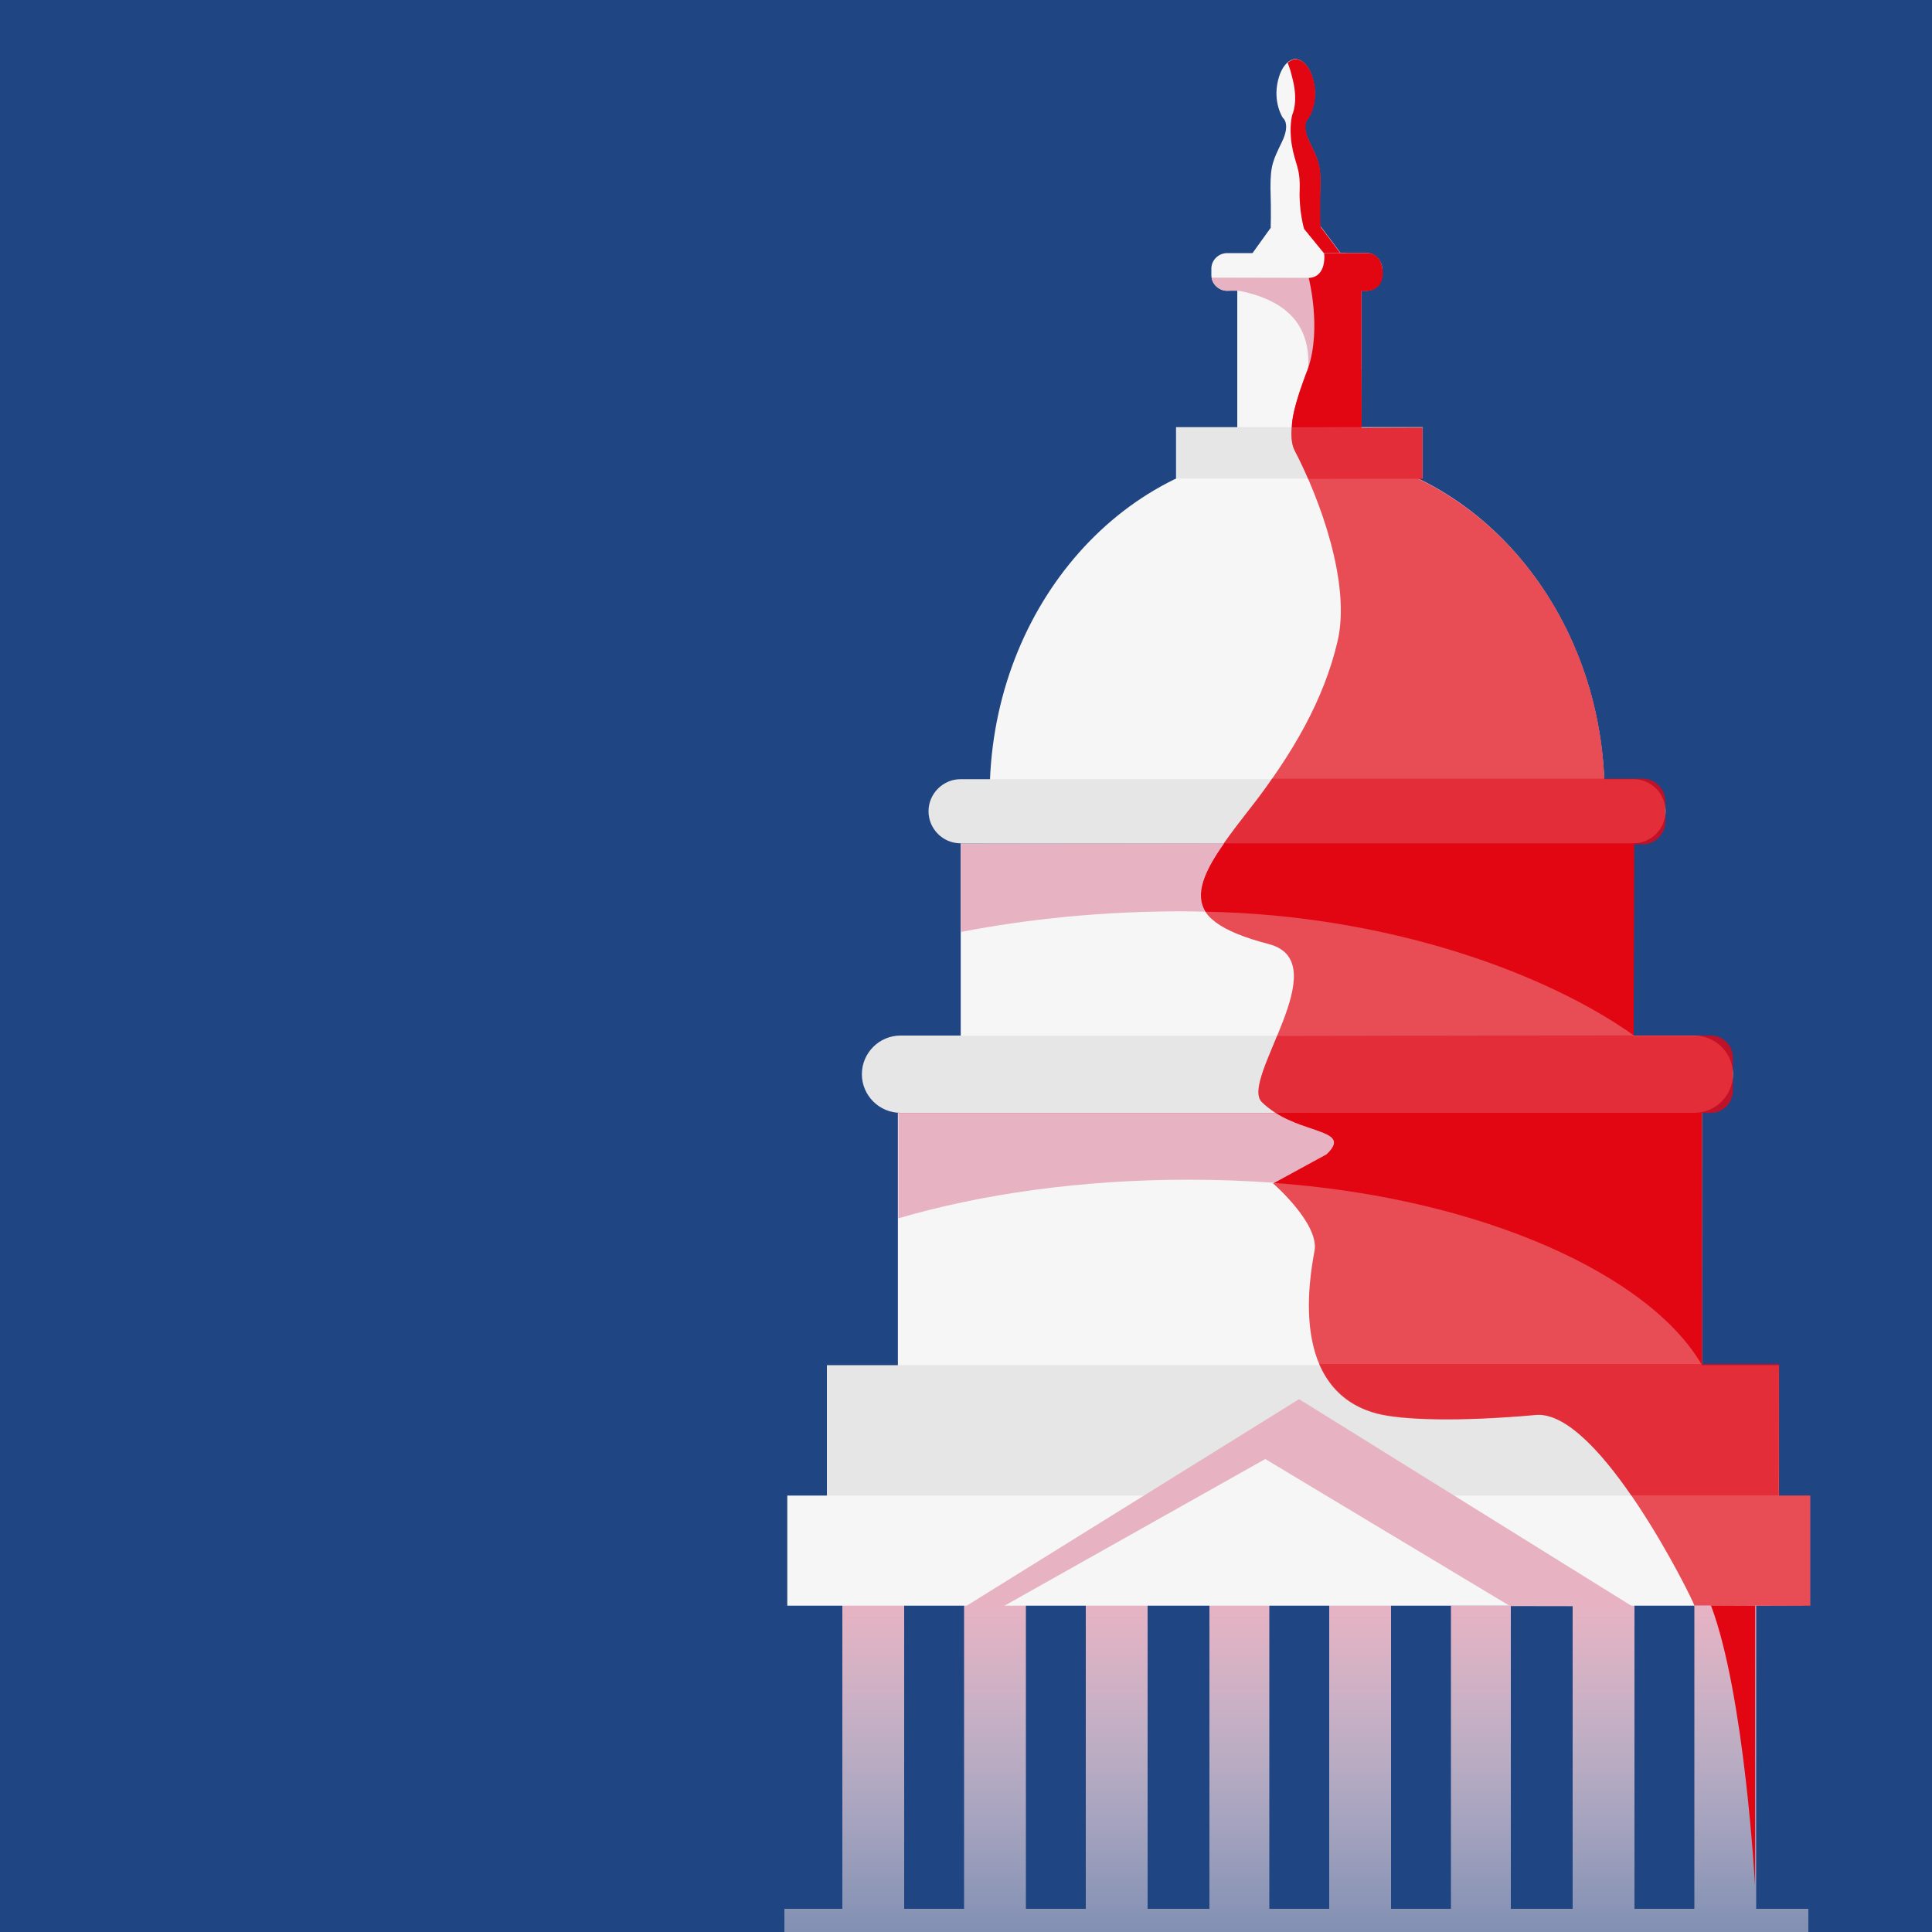
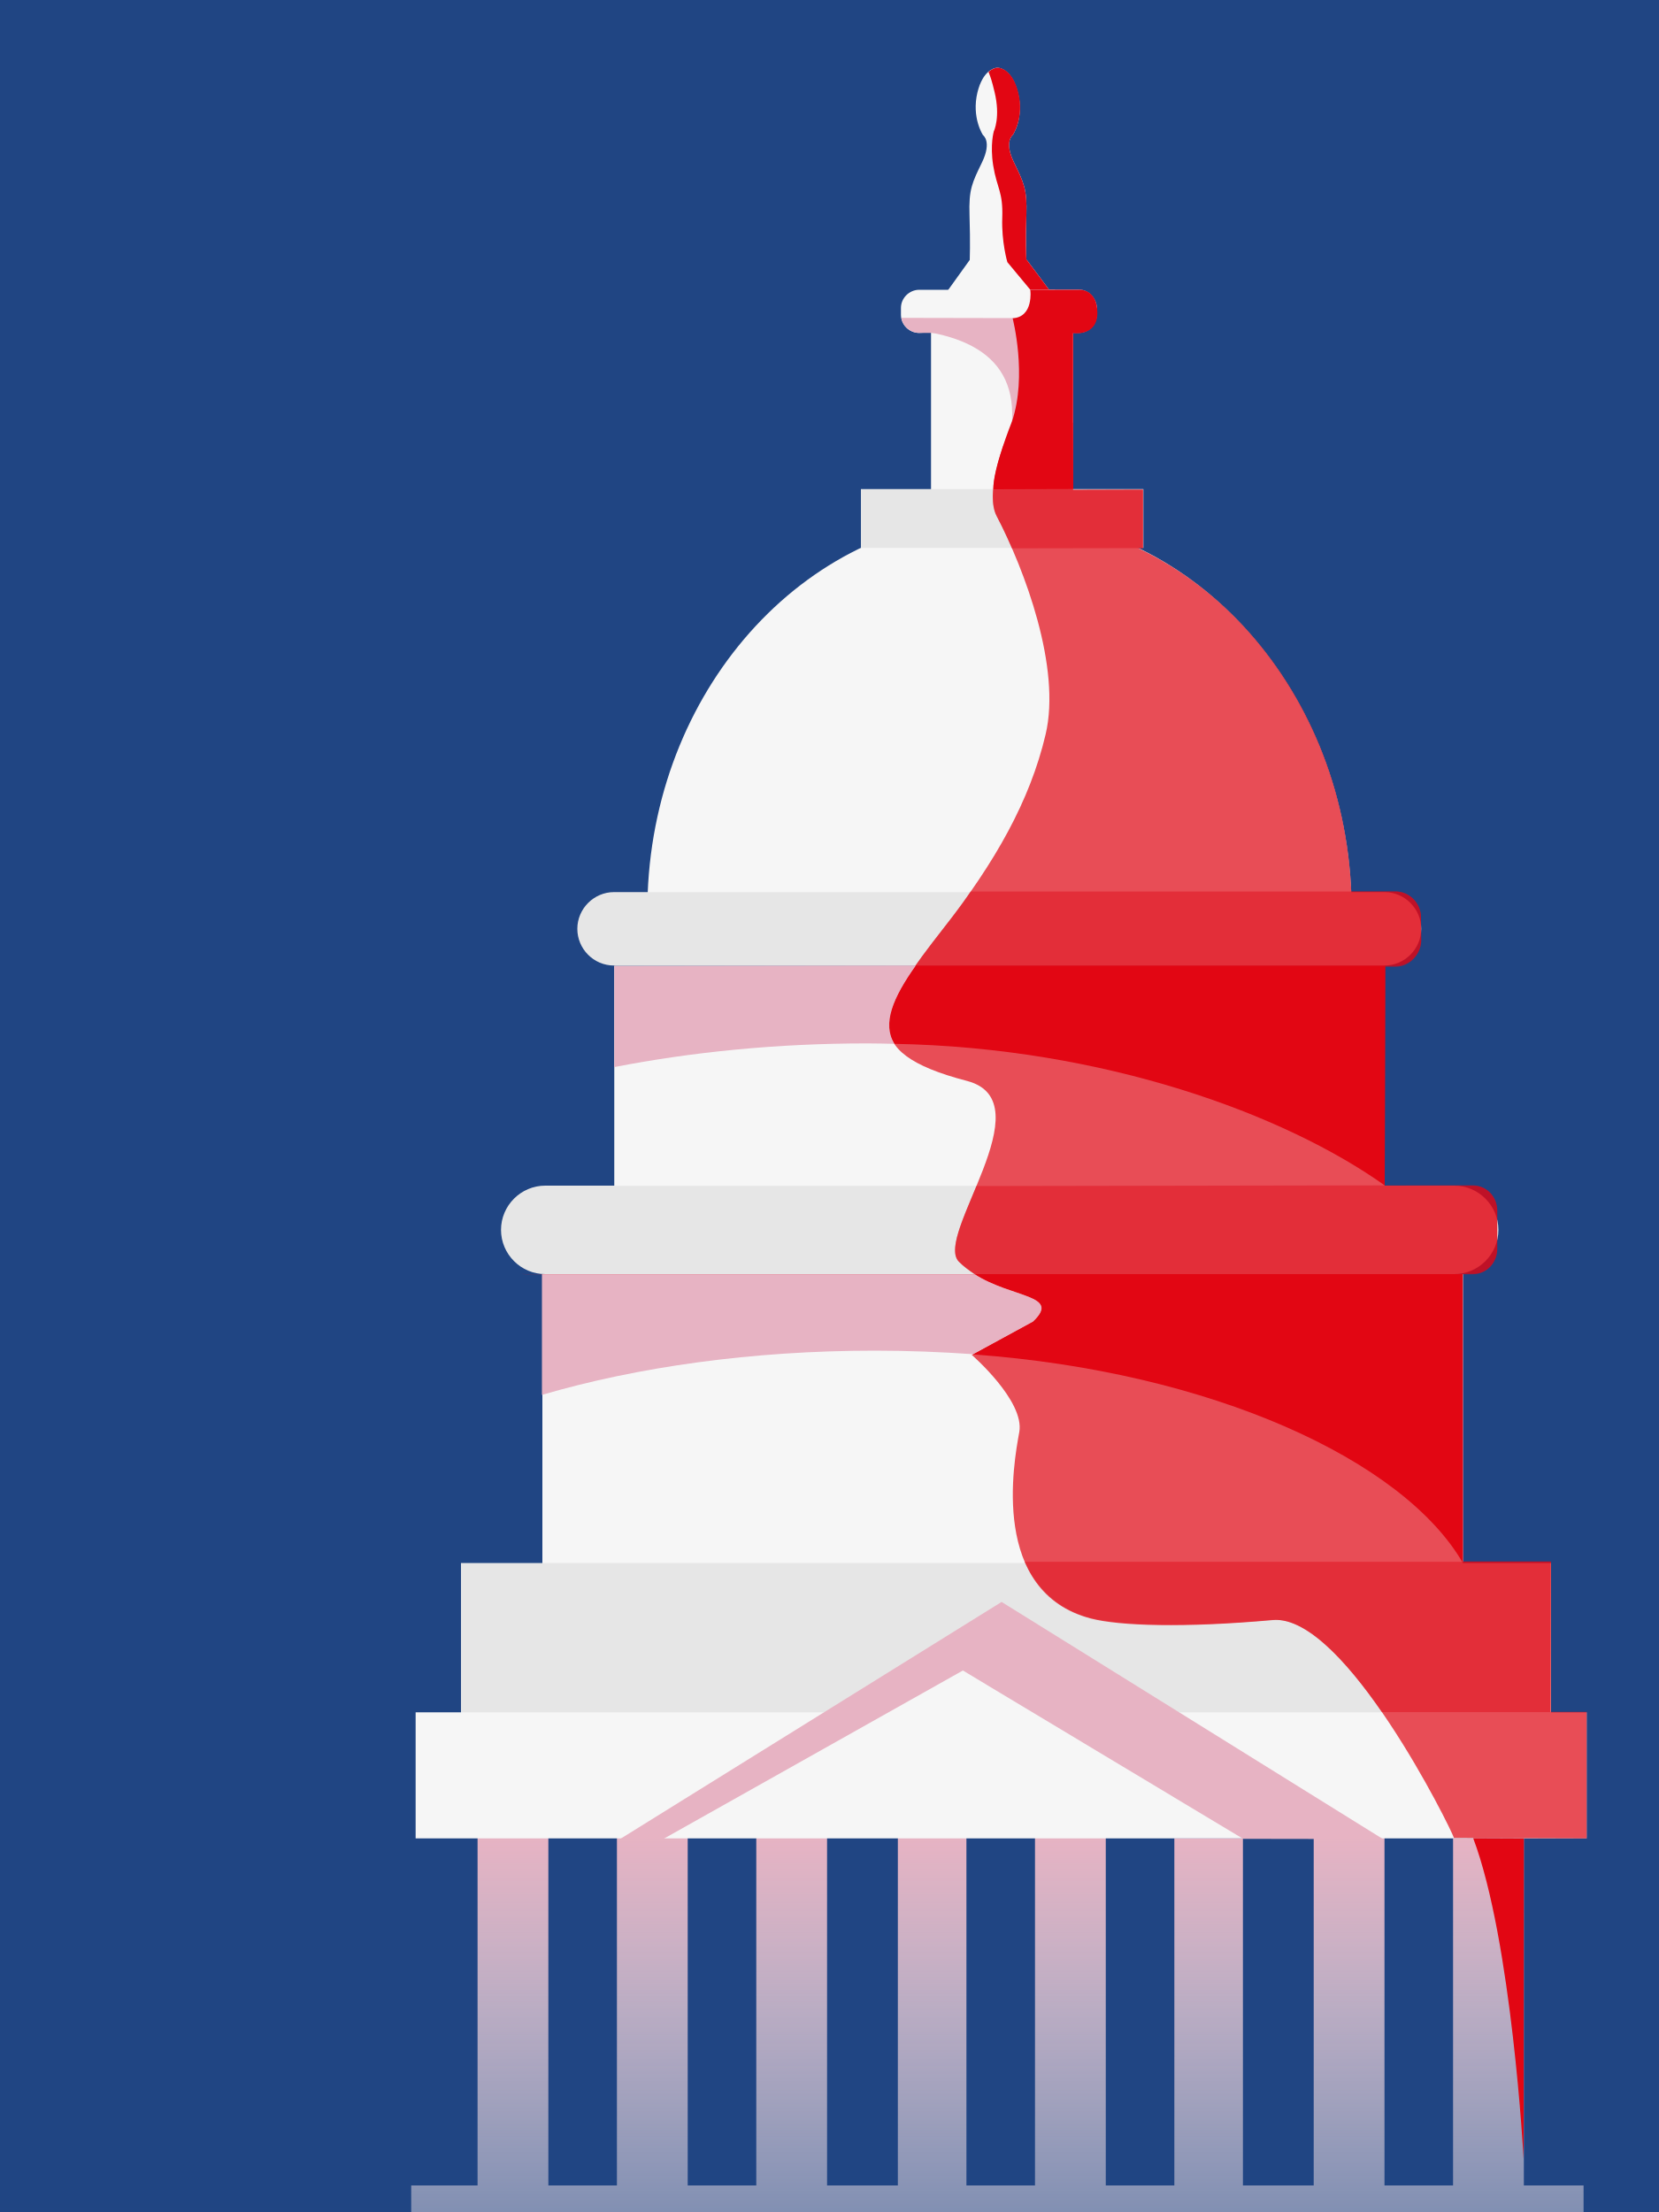
- <svg xmlns="http://www.w3.org/2000/svg" version="1.1" id="Layer_1" x="0px" y="0px" viewBox="0 0 1000 1000" style="enable-background:new 0 0 1000 1000;" xml:space="preserve">
+ <svg xmlns="http://www.w3.org/2000/svg" version="1.1" id="Layer_1" x="0px" y="0px" viewBox="0 0 750 1000" style="enable-background:new 0 0 750 1000;" xml:space="preserve">
  <style type="text/css">
	.st0{fill:#204583;}
	.st1{fill:url(#SVGID_1_);}
	.st2{fill:#F6F6F6;}
	.st3{fill:#E6E6E6;}
	.st4{fill:#E20613;}
	.st5{fill:#E7B3C3;}
- 	.st6{opacity:0.7;fill:#E20613;}
- 	.st7{opacity:0.4;fill:#E20613;}
+ 	.st6{opacity:0.7;fill:#E20613;enable-background:new    ;}
+ 	.st7{opacity:0.4;fill:#E20613;enable-background:new    ;}
	.st8{opacity:0.4;}
</style>
-   <rect x="-121.9" y="-77" class="st0" width="1154" height="1154" />
-   <linearGradient id="SVGID_1_" gradientUnits="userSpaceOnUse" x1="-124.083" y1="830" x2="-124.083" y2="1147.069" gradientTransform="matrix(-1 0 0 1 546.9172 0)">
+   <rect x="-48.1" class="st0" width="1000" height="1000" />
+   <linearGradient id="SVGID_1_" gradientUnits="userSpaceOnUse" x1="95.967" y1="170" x2="95.967" y2="-147.069" gradientTransform="matrix(-1 0 0 -1 546.9172 1000)">
    <stop offset="0" style="stop-color:#E7B3C3" />
    <stop offset="0.246" style="stop-color:#EDCED8;stop-opacity:0.754" />
    <stop offset="0.512" style="stop-color:#F2E4E8;stop-opacity:0.488" />
    <stop offset="0.768" style="stop-color:#F5F1F2;stop-opacity:0.232" />
    <stop offset="1" style="stop-color:#F6F6F6;stop-opacity:0" />
  </linearGradient>
-   <polygon class="st1" points="436,988 436,830 468,830 468,988 499,988 499,830 531,830 531,988 562,988 562,830 594,830 594,988   626,988 626,830 657,830 657,988 688,988 688,830 720,830 720,988 751,988 751,831 782,831 782,988 814,988 814,830 846,830   846,988 877,988 877,831 909,831 909,988 936,988 936,1045 406,1045 406,988 " />
-   <rect x="640.5" y="147.7" transform="matrix(-1 -4.490065e-11 4.490065e-11 -1 1345.213 368.9352)" class="st2" width="64.3" height="73.5" />
-   <path class="st2" d="M512.4,403.9c3.7-94.9,73.5-170.6,159-170.6s155.3,75.7,159,170.6H512.4z" />
-   <path class="st2" d="M635.2,131h61.4c-0.1,5.1-0.5,10.3-0.8,15.4c-23.9,2.5-60.6,4.1-60.6,4.1c-4.5,0-8.2-3.7-8.2-8.2v-3.1  C626.9,134.7,630.7,131,635.2,131z" />
-   <path class="st3" d="M497.2,436.5h348.3c9.1,0,16.6-7.5,16.6-16.6v0c0-9.1-7.5-16.6-16.6-16.6H497.2c-9.1,0-16.6,7.5-16.6,16.6v0  C480.6,429,488,436.5,497.2,436.5z" />
-   <path class="st3" d="M466.1,576H877c11,0,20-9,20-20v0c0-11-9-20-20-20H466.1c-11,0-20,9-20,20v0C446.1,567,455.1,576,466.1,576z" />
-   <rect x="497.3" y="436.5" transform="matrix(-1 -4.489576e-11 4.489576e-11 -1 1342.872 972.5934)" class="st2" width="348.3" height="99.5" />
-   <rect x="464.7" y="576" transform="matrix(-1 -4.489798e-11 4.489798e-11 -1 1345.641 1283.334)" class="st2" width="416.2" height="131.3" />
-   <rect x="608.7" y="221.2" transform="matrix(-1 -4.489088e-11 4.489088e-11 -1 1345.107 468.8933)" class="st3" width="127.7" height="26.6" />
-   <path class="st2" d="M663.6,73.3C668.1,63.9,664,61,664,61s-5.3-7.9-2.5-19.4c2.4-9.7,7.4-11,8.9-11.1v0c0,0,0.1,0,0.2,0  c0.1,0,0.2,0,0.2,0l0,0c1.5,0.2,6.5,1.5,8.9,11.1c2.9,11.5-2.5,19.4-2.5,19.4s-4.1,2.9,0.4,12.2s6.1,12.2,5.7,24.1  c-0.4,12.6,0,20.5,0,20.5l-11.9,0.1l0,0.3l-13.7-0.5c0,0,0.3-7.8-0.1-20.3C657.5,85.5,659.1,82.6,663.6,73.3z" />
-   <polygon class="st2" points="683.8,117.5 694.2,131.4 647.8,131.7 658,117.5 " />
-   <path class="st4" d="M675,118.5c0,0-2.7-9.1-2.3-20.1c0.4-11.9-2.4-13.1-4.1-23.6c-1.5-9.5,0.3-15.5,0.3-15.5s3.1-6.3,0.3-17.8  c-1.3-5.3-1.5-5.8-2.7-9c1.7-1.5,3.3-1.9,4.1-1.9v0c0,0,0.1,0,0.2,0c0.1,0,0.2,0,0.2,0l0,0c1.5,0.2,6.5,1.5,8.9,11.1  c2.9,11.5-2.5,19.4-2.5,19.4s-4.1,2.9,0.4,12.2s6.1,12.2,5.7,24.1c-0.4,11-0.1,18.5,0,20.2h0.2l10.4,13.9l-8.4,0.1L675,118.5z" />
-   <path class="st5" d="M677.4,143.8c4.5,0,8.2-4.1,8.2-9.2v-1.2c0-0.9-0.1-1.7-0.3-2.5h22.1c4.5,0,8.2,4.1,8.2,9.2v1.2  c0,5.1-3.7,9.2-8.2,9.2H635c-3.7,0-7.4-3-7.9-6.8L677.4,143.8z" />
-   <path class="st5" d="M640.3,150.3h64.5l0,70.9l-35.9,0.1C687.4,177.4,673.7,156.6,640.3,150.3z" />
-   <polygon class="st3" points="428,775.4 615.8,775.4 655,753.3 689.7,775.4 920.8,775.4 920.8,706.6 428,706.6 " />
-   <polygon class="st2" points="407.5,831.1 936.9,831.1 936.9,774.1 695.1,774.1 655.8,753.3 612,774.1 407.5,774.1 " />
-   <polygon class="st5" points="654.9,755.2 519.4,831.4 499.9,831.4 672.4,724.2 844.8,831.4 781.6,831.3 " />
-   <path class="st6" d="M795.1,732.4c-40.2,3.6-69.3,2.7-82.4-0.7c-45.5-12-34.9-70.3-32.3-84.3c2.5-14.1-21.5-34.9-21.5-34.9l27.7-15  c15-14.1-16.8-10.3-33.5-27.1c-11.5-11.6,39.3-72.2,3.8-81.7c-51.7-13.4-39.6-32.1-10.8-69c23.4-30,39.1-57.6,46.2-87.7  c7.1-30.1-9.4-74.3-22.2-98.8c-5-9.6,2.6-30.8,3.7-33.2c1.3-3,2.5-5.9,3.2-8.9h27.6l0.1,30.4l31.6-0.1l0,26.5l-2.2-0.1  c54.5,26.2,93.3,85.3,96.3,155.3h20c6.3,0,11.5,5.3,11.5,11.7l0.1,10.4c0,6.3-5.2,11.9-11.5,11.9h-4.7l-0.3,99h40  c6.3,0,11.4,5.1,11.4,11.4v17c0,6.3-5.1,11.5-11.4,11.5H881v130h39.8l-0.1,68H937l0,57.2l-60-0.2  C875.7,826.8,827.6,729.5,795.1,732.4z" />
-   <path class="st4" d="M908.5,831.1L908.4,976c0,0-5.3-98.6-22.8-145L908.5,831.1z" />
-   <path class="st4" d="M704.7,190.5l0-39.9c0,0,11,1.7,11-9.2c-0.1-11.1-8.3-10.4-8.3-10.4h-22c0,0,1.6,12.4-8,12.9  c0,0,6.7,25.9-0.3,46.6c0,0-8.8,21.8-8.4,30.7l36.1-0.1" />
+   <polygon class="st1" points="215.9,988 215.9,830 247.9,830 247.9,988 278.9,988 278.9,830 310.9,830 310.9,988 341.9,988   341.9,830 373.9,830 373.9,988 405.9,988 405.9,830 436.9,830 436.9,988 467.9,988 467.9,830 499.9,830 499.9,988 530.9,988   530.9,831 561.9,831 561.9,988 593.9,988 593.9,830 625.9,830 625.9,988 656.9,988 656.9,831 688.9,831 688.9,988 715.9,988   715.9,1045 185.9,1045 185.9,988 " />
+   <rect x="420.9" y="147.7" class="st2" width="64.3" height="73.5" />
+   <path class="st2" d="M292.8,403.9c3.7-94.9,73.5-170.6,159-170.6S607.2,309,610.9,403.9H292.8z" />
+   <path class="st2" d="M415.6,131h61.3c-0.1,5.1-0.5,10.3-0.8,15.4c-23.9,2.5-60.6,4.1-60.6,4.1c-4.5,0-8.2-3.7-8.2-8.2v-3.1  C407.3,134.7,411.1,131,415.6,131z" />
+   <path class="st3" d="M277.6,436.5h348.3c9.1,0,16.6-7.5,16.6-16.6l0,0c0-9.1-7.5-16.6-16.6-16.6H277.6c-9.1,0-16.6,7.5-16.6,16.6  l0,0C261,429,268.4,436.5,277.6,436.5z" />
+   <path class="st3" d="M246.5,576h410.9c11,0,20-9,20-20l0,0c0-11-9-20-20-20H246.5c-11,0-20,9-20,20l0,0  C226.5,567,235.5,576,246.5,576z" />
+   <rect x="277.7" y="436.6" class="st2" width="348.3" height="99.5" />
+   <rect x="245.2" y="576" class="st2" width="416.2" height="131.3" />
+   <rect x="389.2" y="221.1" class="st3" width="127.7" height="26.6" />
+   <path class="st2" d="M444,73.3c4.5-9.4,0.4-12.2,0.4-12.2s-5.3-7.9-2.5-19.4c2.4-9.7,7.4-11,8.9-11.1l0,0c0,0,0.1,0,0.2,0  c0.1,0,0.2,0,0.2,0l0,0c1.5,0.2,6.5,1.5,8.9,11.1c3.1,11.4-2.2,19.3-2.2,19.3s-4.1,2.9,0.4,12.2c4.5,9.4,6.1,12.2,5.7,24.1  c-0.4,12.6,0,20.5,0,20.5l-11.9,0.1v0.3l-13.7-0.5c0,0,0.3-7.8-0.1-20.3C437.9,85.5,439.5,82.6,444,73.3z" />
+   <polygon class="st2" points="464.2,117.5 474.6,131.4 428.2,131.7 438.4,117.5 " />
+   <path class="st4" d="M455.4,118.5c0,0-2.7-9.1-2.3-20.1c0.4-11.9-2.4-13.1-4.1-23.6c-1.5-9.5,0.3-15.5,0.3-15.5s3.1-6.3,0.3-17.8  c-1.3-5.3-1.5-5.8-2.7-9c1.7-1.5,3.3-1.9,4.1-1.9l0,0c0,0,0.1,0,0.2,0c0.1,0,0.2,0,0.2,0l0,0c1.5,0.2,6.5,1.5,8.9,11.1  c2.9,11.4-2.4,19.3-2.4,19.3s-4.1,2.9,0.4,12.2c4.5,9.4,6.1,12.2,5.7,24.1c-0.4,11-0.1,18.5,0,20.2h0.2l10.4,13.9l-8.4,0.1  L455.4,118.5z" />
+   <path class="st5" d="M457.8,143.8c4.5,0,8.2-4.1,8.2-9.2v-1.2c0-0.9-0.1-1.7-0.3-2.5h22.1c4.5,0,8.2,4.1,8.2,9.2v1.2  c0,5.1-3.7,9.2-8.2,9.2h-72.4c-3.7,0-7.4-3-7.9-6.8L457.8,143.8z" />
+   <path class="st5" d="M420.7,150.3h64.5v70.9l-35.9,0.1C467.8,177.4,454.1,156.6,420.7,150.3z" />
+   <polygon class="st3" points="208.4,775.4 396.2,775.4 435.4,753.3 470.1,775.4 701.2,775.4 701.2,706.6 208.4,706.6 " />
+   <polygon class="st2" points="187.9,831.1 717.3,831.1 717.3,774.1 475.5,774.1 436.2,753.3 392.4,774.1 187.9,774.1 " />
+   <polygon class="st5" points="435.3,755.2 299.8,831.4 280.3,831.4 452.8,724.2 625.2,831.4 562,831.3 " />
+   <path class="st6" d="M575.5,732.4c-40.2,3.6-69.3,2.7-82.4-0.7c-45.5-12-34.9-70.3-32.3-84.3c2.5-14.1-21.5-34.9-21.5-34.9l27.7-15  c15-14.1-16.8-10.3-33.5-27.1c-11.5-11.6,39.3-72.2,3.8-81.7c-51.7-13.4-39.6-32.1-10.8-69c23.4-30,39.1-57.6,46.2-87.7  c7.1-30.1-9.4-74.3-22.2-98.8c-5-9.6,2.6-30.8,3.7-33.2c1.3-3,2.5-5.9,3.2-8.9H485l0.1,30.4l31.6-0.1v26.5l-2.2-0.1  c54.6,26,93.4,85.2,96.4,155.2h20c6.3,0,11.5,5.3,11.5,11.7l0.1,10.4c0,6.3-5.2,11.9-11.5,11.9h-4.7l-0.3,99h40  c6.3,0,10.9,5.1,10.9,11.4v17c0,6.3-4.6,11.5-10.9,11.5h-5.1v130h40.3l-0.1,68h16.2v57.2l-60-0.2C656.1,826.8,608,729.5,575.5,732.4  z" />
+   <path class="st4" d="M688.9,831.1L688.8,976c0,0-5.3-98.6-22.8-145L688.9,831.1z" />
+   <path class="st4" d="M485.1,190.5v-39.9c0,0,11,1.7,11-9.2c-0.1-11.1-8.3-10.4-8.3-10.4h-22c0,0,1.6,12.4-8,12.9  c0,0,6.7,25.9-0.3,46.6c0,0-8.8,21.8-8.4,30.7l36.1-0.1" />
  <g>
-     <path class="st4" d="M633.5,436.5l212.3,0l-0.2,99.4c-45.4-32.3-127.2-62.3-221.6-64C618.4,462.9,623.2,451.1,633.5,436.5z" />
+     <path class="st4" d="M413.9,436.5h212.3l-0.2,99.4c-45.4-32.3-127.2-62.3-221.6-64C398.8,462.9,403.6,451.1,413.9,436.5z" />
  </g>
-   <path class="st5" d="M633.6,436.5c-10.4,14.6-15.3,26.4-9.7,35.4c-4.1-0.1-8.3-0.2-12.4-0.2c-40.7,0-79.2,3.9-114.2,10.7l0-45.7  L633.6,436.5z" />
-   <path class="st5" d="M660.2,576c17,11,39.5,9.2,26.4,21.5l-27.1,14.7c-14.4-1-29.1-1.6-44.2-1.6c-55.6,0-107.3,7.4-150.3,20V576  H660.2z" />
+   <path class="st5" d="M414,436.5c-10.4,14.6-15.3,26.4-9.7,35.4c-4.1-0.1-8.3-0.2-12.4-0.2c-40.7,0-79.2,3.9-114.2,10.7v-45.7  L414,436.5z" />
+   <path class="st5" d="M440.6,576c17,11,39.5,9.2,26.4,21.5l-27.1,14.7c-14.4-1-29.3-1.6-44.4-1.6c-55.6,0-107.5,7.4-150.5,20V576  H440.6z" />
  <g>
-     <path class="st4" d="M686.6,597.5c13-12.3-9.4-10.5-26.4-21.5h220.7l0.1,130.7c-26.8-46.6-113.6-86.6-221.5-94.4L686.6,597.5z" />
+     <path class="st4" d="M467,597.5c13-12.3-9.4-10.5-26.4-21.5h220.7l0.1,130.7c-26.8-46.6-113.6-86.6-221.5-94.4L467,597.5z" />
  </g>
-   <path class="st7" d="M646,419.8c4.3-5.5,8.7-10.8,12.4-16.8h192c6.3,0,11.6,5.4,11.6,11.7l0.1,10.2c0,6.3-5.3,11.6-11.7,11.6  l-216.8,0C637.2,431,641.3,425.9,646,419.8z" />
-   <path class="st7" d="M457.2,576h202.9c-2.5-2-4.8-3.4-7-5.6c-5-5,1.6-18.8,7.9-34.2l224.4-0.4c6.3,0,11.6,5.2,11.6,11.6v17.1  c0,6.4-5.2,11.6-11.6,11.6H457.6c-0.9,0-1.7-0.1-2.5-0.2C455.8,575.9,456.5,576,457.2,576z" />
+   <path class="st7" d="M426.4,419.8c4.3-5.5,8.7-10.8,12.4-16.8h192c6.3,0,11.6,5.4,11.6,11.7l0.1,10.2c0,6.3-5.3,11.6-11.7,11.6H414  C417.6,431,421.7,425.9,426.4,419.8z" />
+   <path class="st7" d="M237.6,576h202.9c-2.5-2-4.8-3.4-7-5.6c-5-5,1.6-18.8,7.9-34.2l224.1-0.4c6.3,0,11.3,5.2,11.3,11.6v17.1  c0,6.4-4.7,11.6-11.1,11.6H238c-0.9,0-1.7-0.1-2.5-0.2C236.2,575.9,236.9,576,237.6,576z" />
  <g class="st8">
-     <path class="st4" d="M844.3,774c-15.8-23-34.3-43-49.7-41.7c-40.2,3.6-69.1,2.4-82.1-0.9c-15.6-4-24.7-14.4-29.7-25.4H921v68H844.3   z" />
+     <path class="st4" d="M624.7,774c-15.8-23-34.3-43-49.7-41.7c-40.2,3.6-69.1,2.4-82.1-0.9c-15.6-4-24.7-14.4-29.7-25.4h237.7v68   L624.7,774L624.7,774z" />
  </g>
-   <path class="st7" d="M668.6,221.3l67.8-0.1l0,26.6l-59.3,0.1c-2.3-5.4-4.6-10.3-6.9-14.6C668.6,230.1,668.2,225.9,668.6,221.3z" />
+   <path class="st7" d="M449,221.3l67.8-0.1v26.6l-59.3,0.1c-2.3-5.4-4.6-10.3-6.9-14.6C449,230.1,448.6,225.9,449,221.3z" />
</svg>
